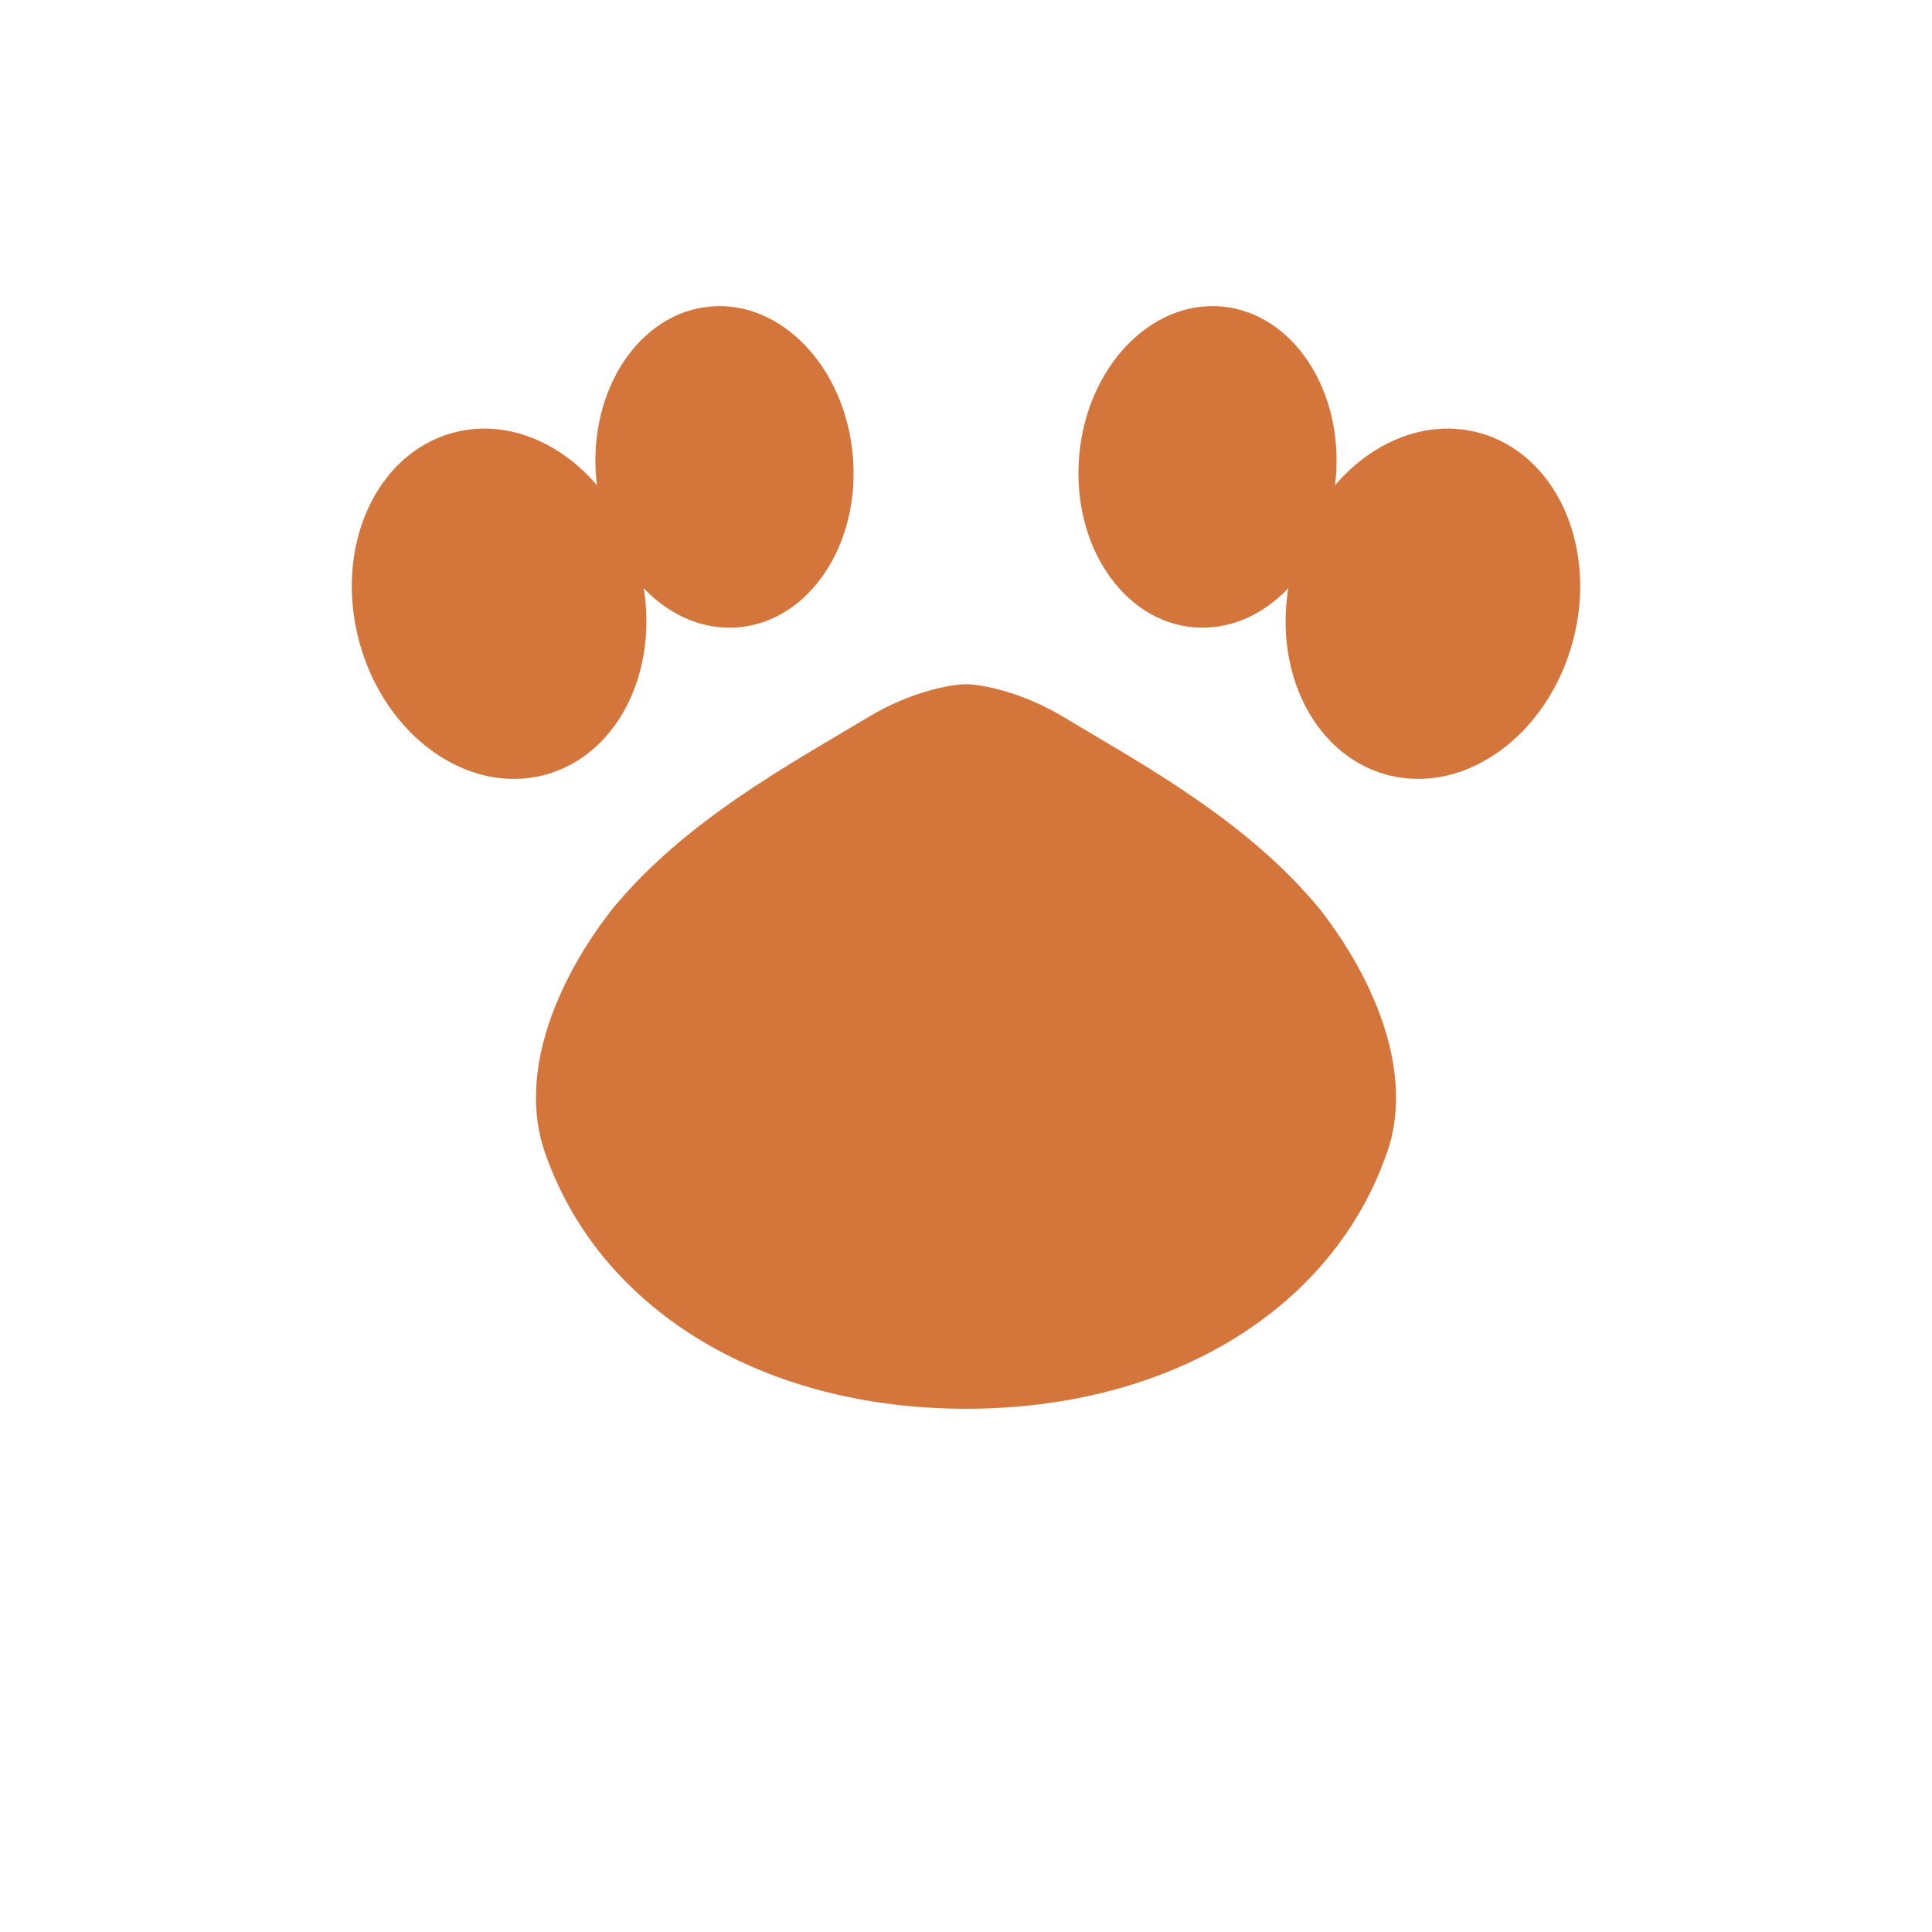
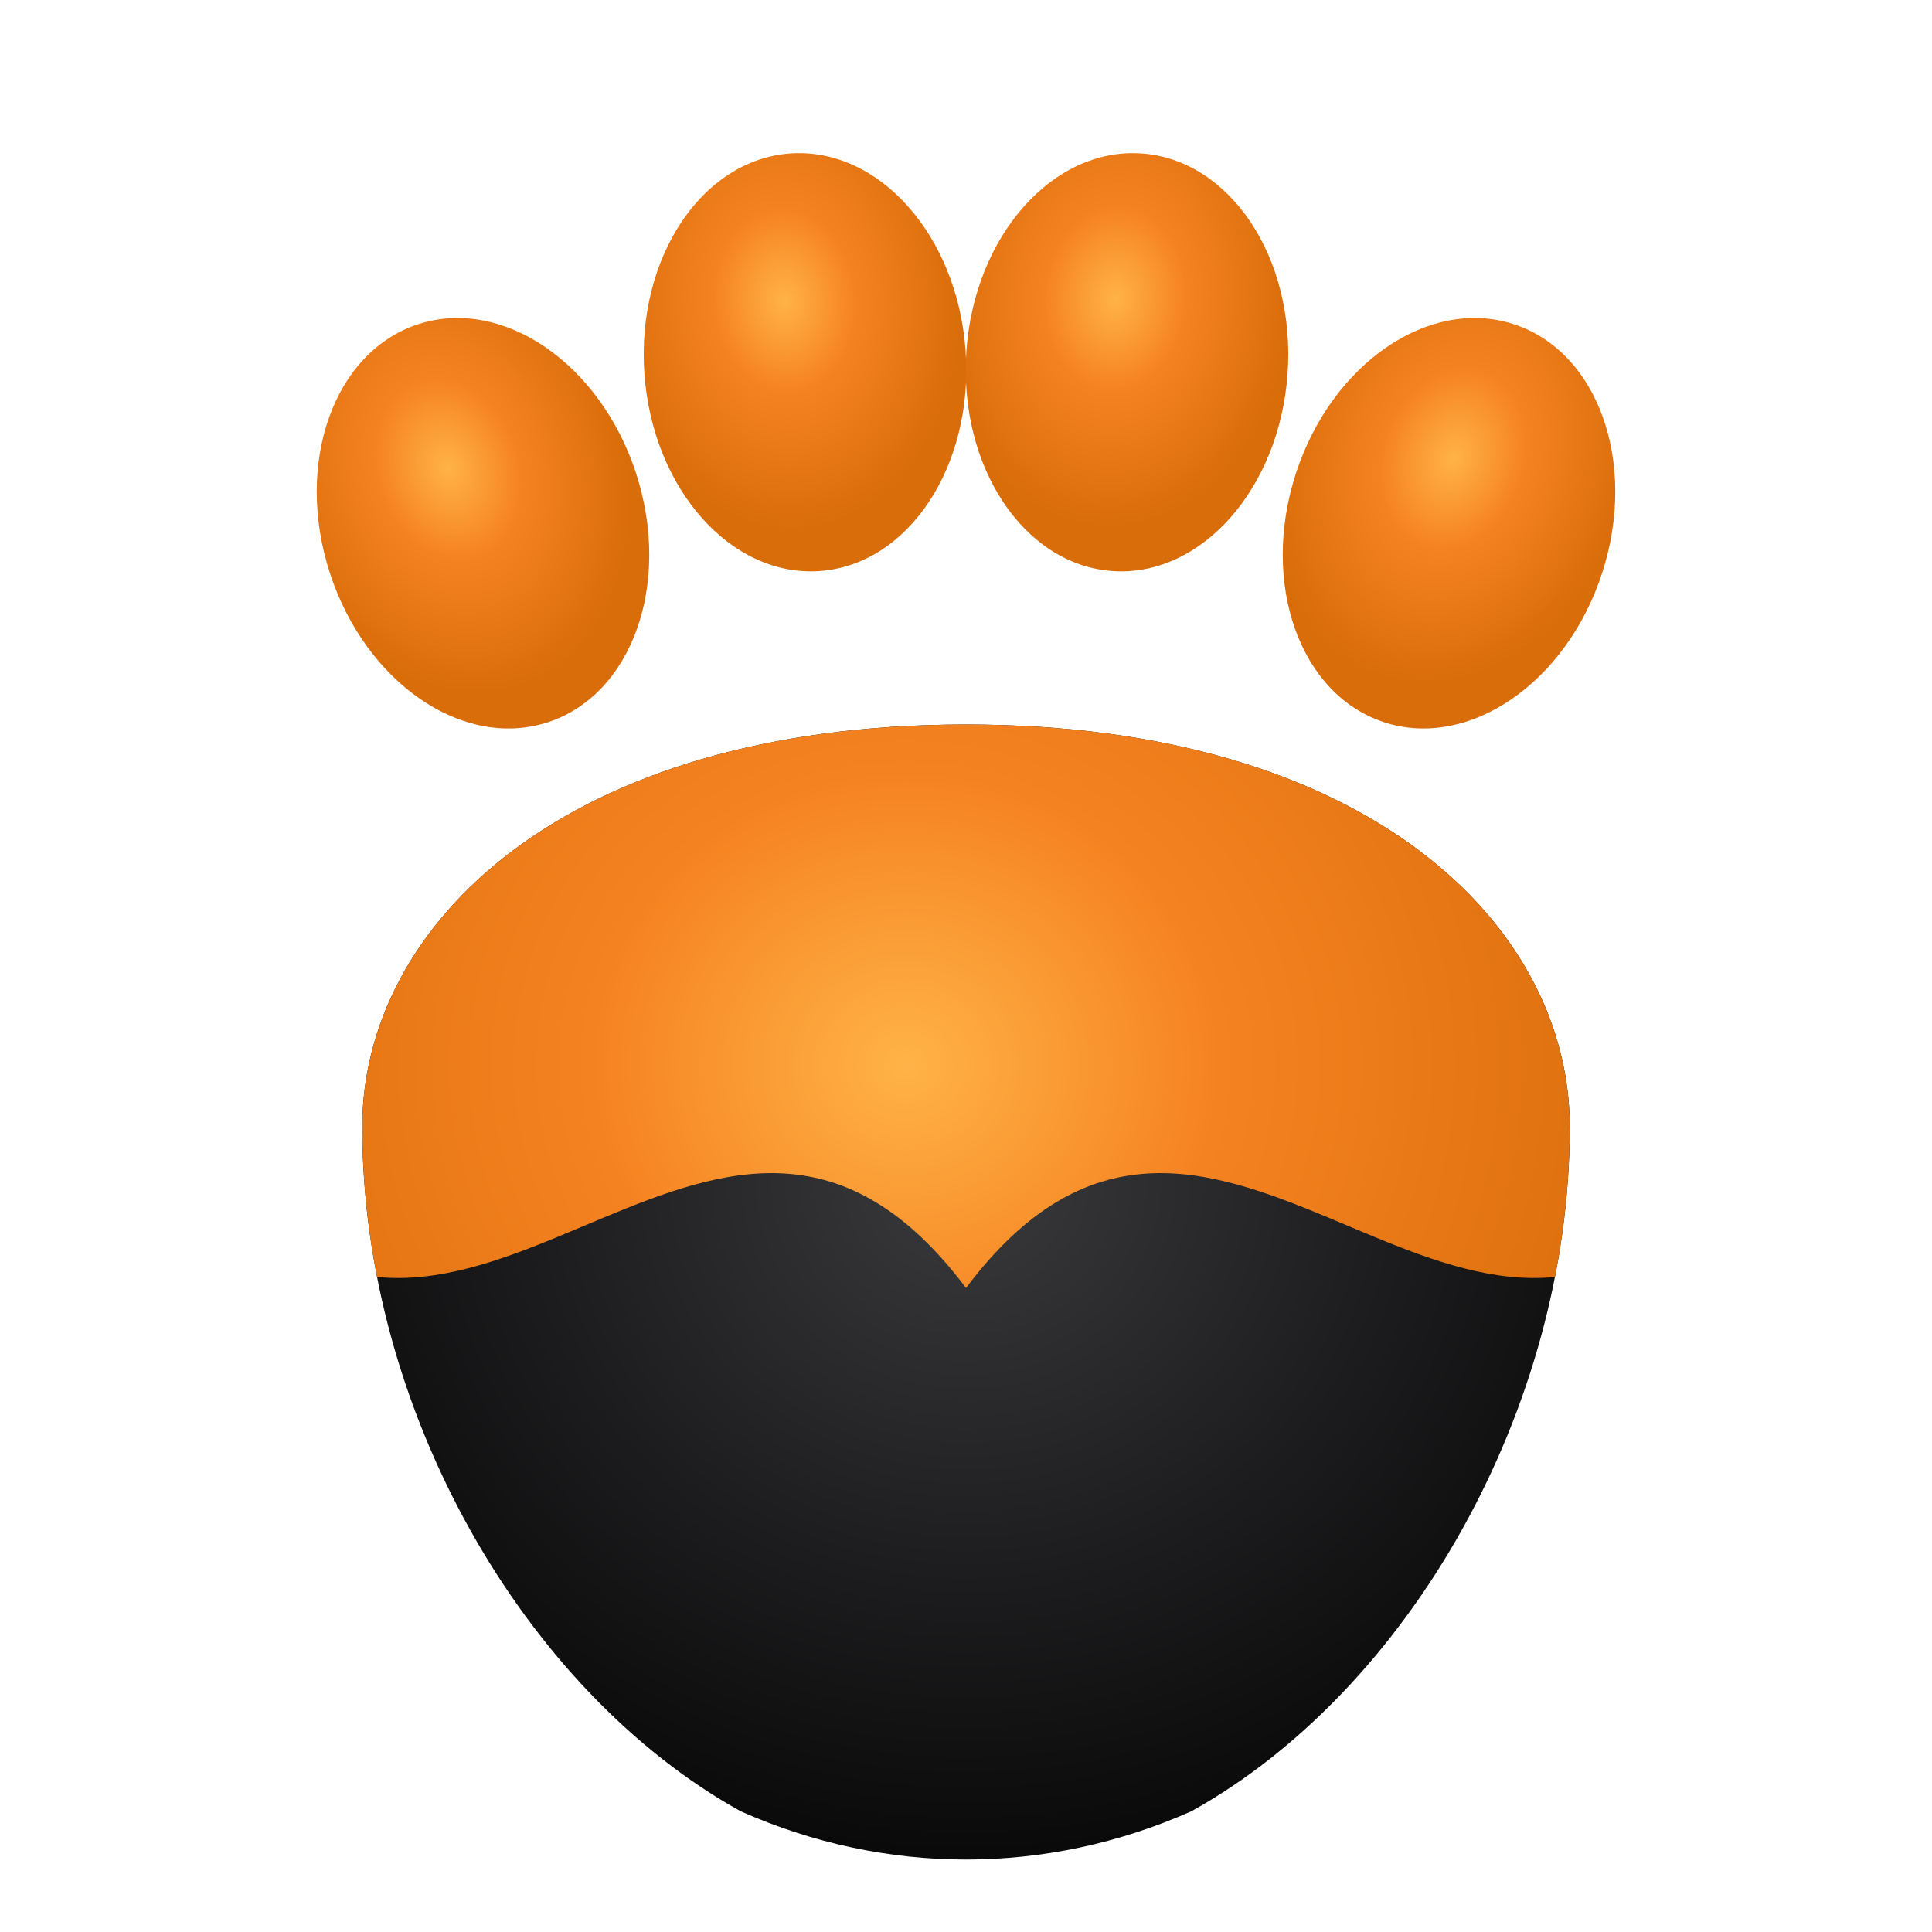
- <svg xmlns="http://www.w3.org/2000/svg" viewBox="0 0 24 24" fill="#D4763C">
-   <path d="M12 17.5c-2.5 0-4.5-1.2-5.2-3.1-.4-1 .1-2.2.8-3.1.9-1.1 2.2-1.8 3.2-2.4.5-.3 1-.4 1.2-.4s.7.1 1.2.4c1 .6 2.3 1.3 3.2 2.4.7.9 1.2 2.1.8 3.1-.7 1.9-2.7 3.1-5.2 3.1z" />
-   <ellipse cx="6.2" cy="7.5" rx="1.8" ry="2.2" transform="rotate(-15 6.2 7.5)" />
-   <ellipse cx="17.8" cy="7.5" rx="1.8" ry="2.2" transform="rotate(15 17.8 7.5)" />
-   <ellipse cx="9" cy="5.8" rx="1.6" ry="2" transform="rotate(-5 9 5.8)" />
-   <ellipse cx="15" cy="5.8" rx="1.6" ry="2" transform="rotate(5 15 5.8)" />
+ <svg xmlns="http://www.w3.org/2000/svg" viewBox="0 0 24 24" width="24" height="24">
+   <defs>
+     <radialGradient id="iToePad" cx="45%" cy="35%" r="55%">
+       <stop offset="0%" stop-color="#FFB347" />
+       <stop offset="40%" stop-color="#F58220" />
+       <stop offset="100%" stop-color="#D96D0A" />
+     </radialGradient>
+     <radialGradient id="iMainOrange" cx="45%" cy="30%" r="65%">
+       <stop offset="0%" stop-color="#FFB347" />
+       <stop offset="40%" stop-color="#F58220" />
+       <stop offset="100%" stop-color="#D96D0A" />
+     </radialGradient>
+     <radialGradient id="iMainDark" cx="50%" cy="40%" r="60%">
+       <stop offset="0%" stop-color="#3A3A3C" />
+       <stop offset="60%" stop-color="#1C1C1E" />
+       <stop offset="100%" stop-color="#0A0A0A" />
+     </radialGradient>
+   </defs>
+   <g transform="translate(12, 13)">
+     <path d="M-7.5,1 C-7.5,4.5 -5.5,8 -2.8,9.5 C-1,10.3 1,10.3 2.8,9.5 C5.5,8 7.5,4.5 7.5,1 C7.5,-1.5 5,-4 0,-4 C-5,-4 -7.5,-1.5 -7.5,1 Z" fill="url(#iMainDark)" />
+     <clipPath id="iWaveClip">
+       <path d="M-9,-6 L9,-6 L9,2 C6,5 3,-1 0,3 C-3,-1 -6,5 -9,2 Z" />
+     </clipPath>
+     <path d="M-7.5,1 C-7.5,4.5 -5.5,8 -2.8,9.5 C-1,10.3 1,10.3 2.8,9.5 C5.5,8 7.5,4.5 7.5,1 C7.5,-1.5 5,-4 0,-4 C-5,-4 -7.5,-1.5 -7.5,1 Z" fill="url(#iMainOrange)" clip-path="url(#iWaveClip)" />
+     <ellipse cx="-6" cy="-6.5" rx="2" ry="2.6" transform="rotate(-18, -6, -6.5)" fill="url(#iToePad)" />
+     <ellipse cx="-2" cy="-8.5" rx="2" ry="2.6" transform="rotate(-4, -2, -8.5)" fill="url(#iToePad)" />
+     <ellipse cx="2" cy="-8.5" rx="2" ry="2.6" transform="rotate(4, 2, -8.5)" fill="url(#iToePad)" />
+     <ellipse cx="6" cy="-6.5" rx="2" ry="2.6" transform="rotate(18, 6, -6.5)" fill="url(#iToePad)" />
+   </g>
</svg>
